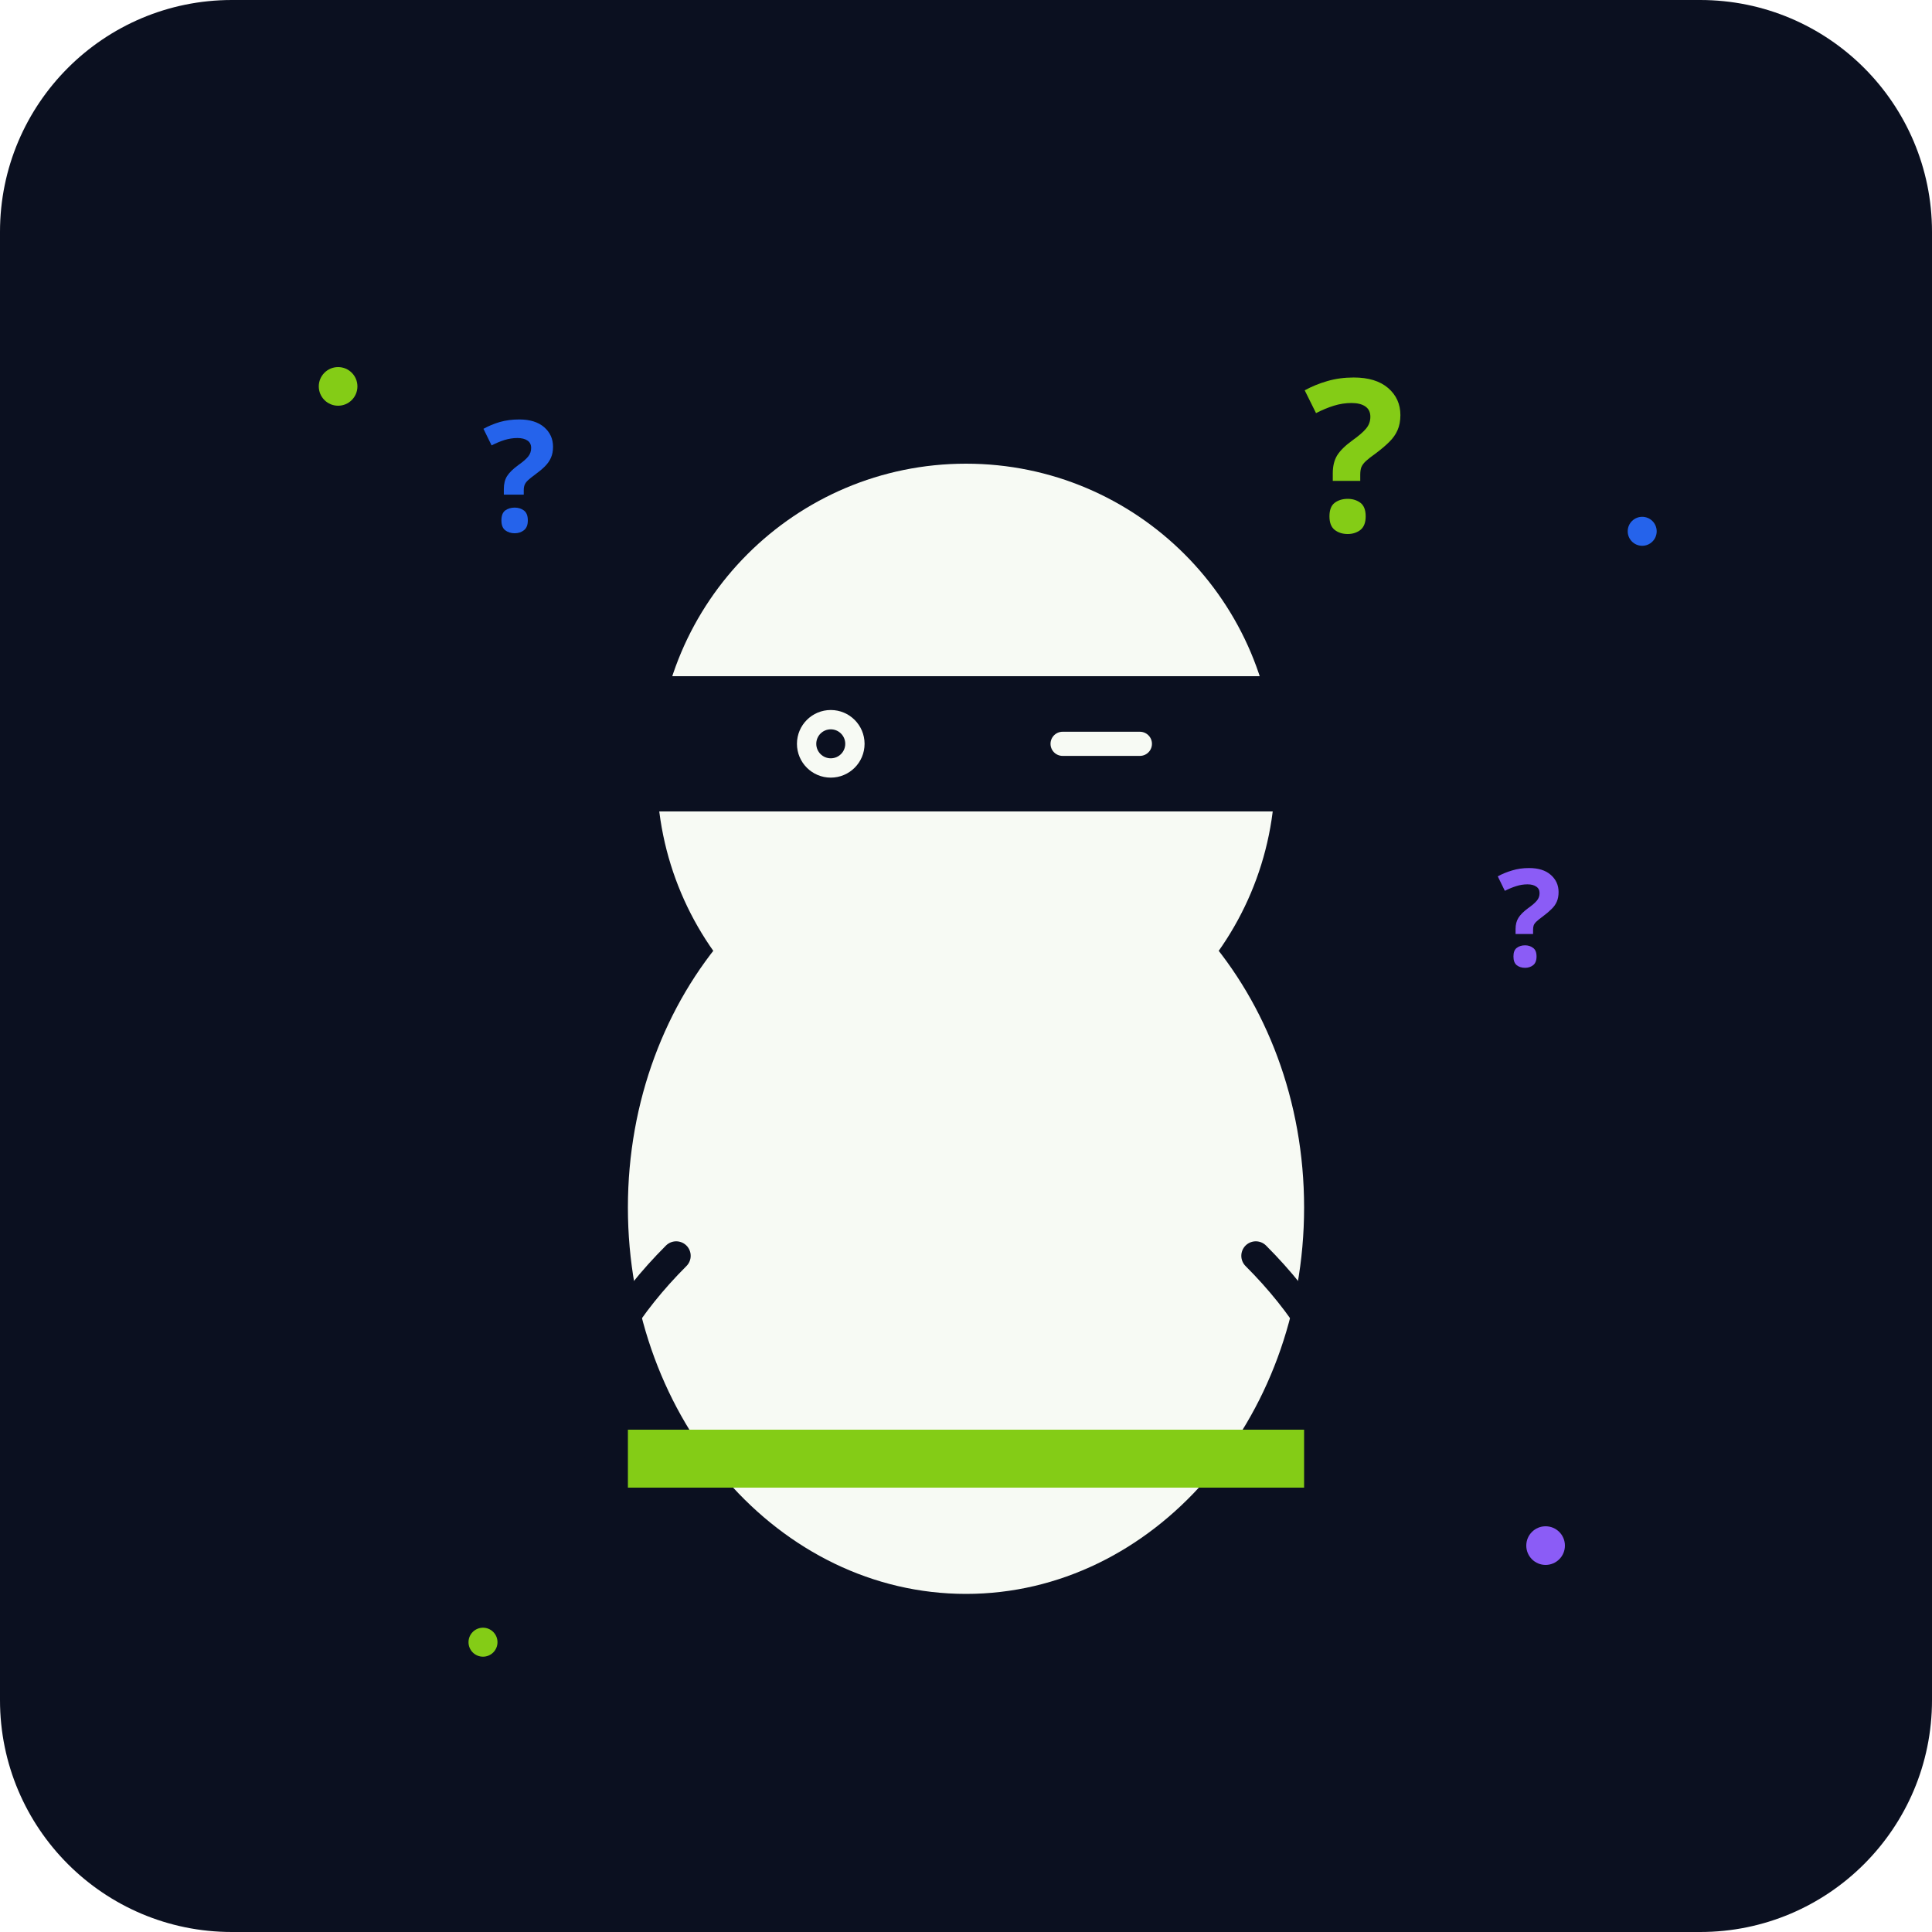
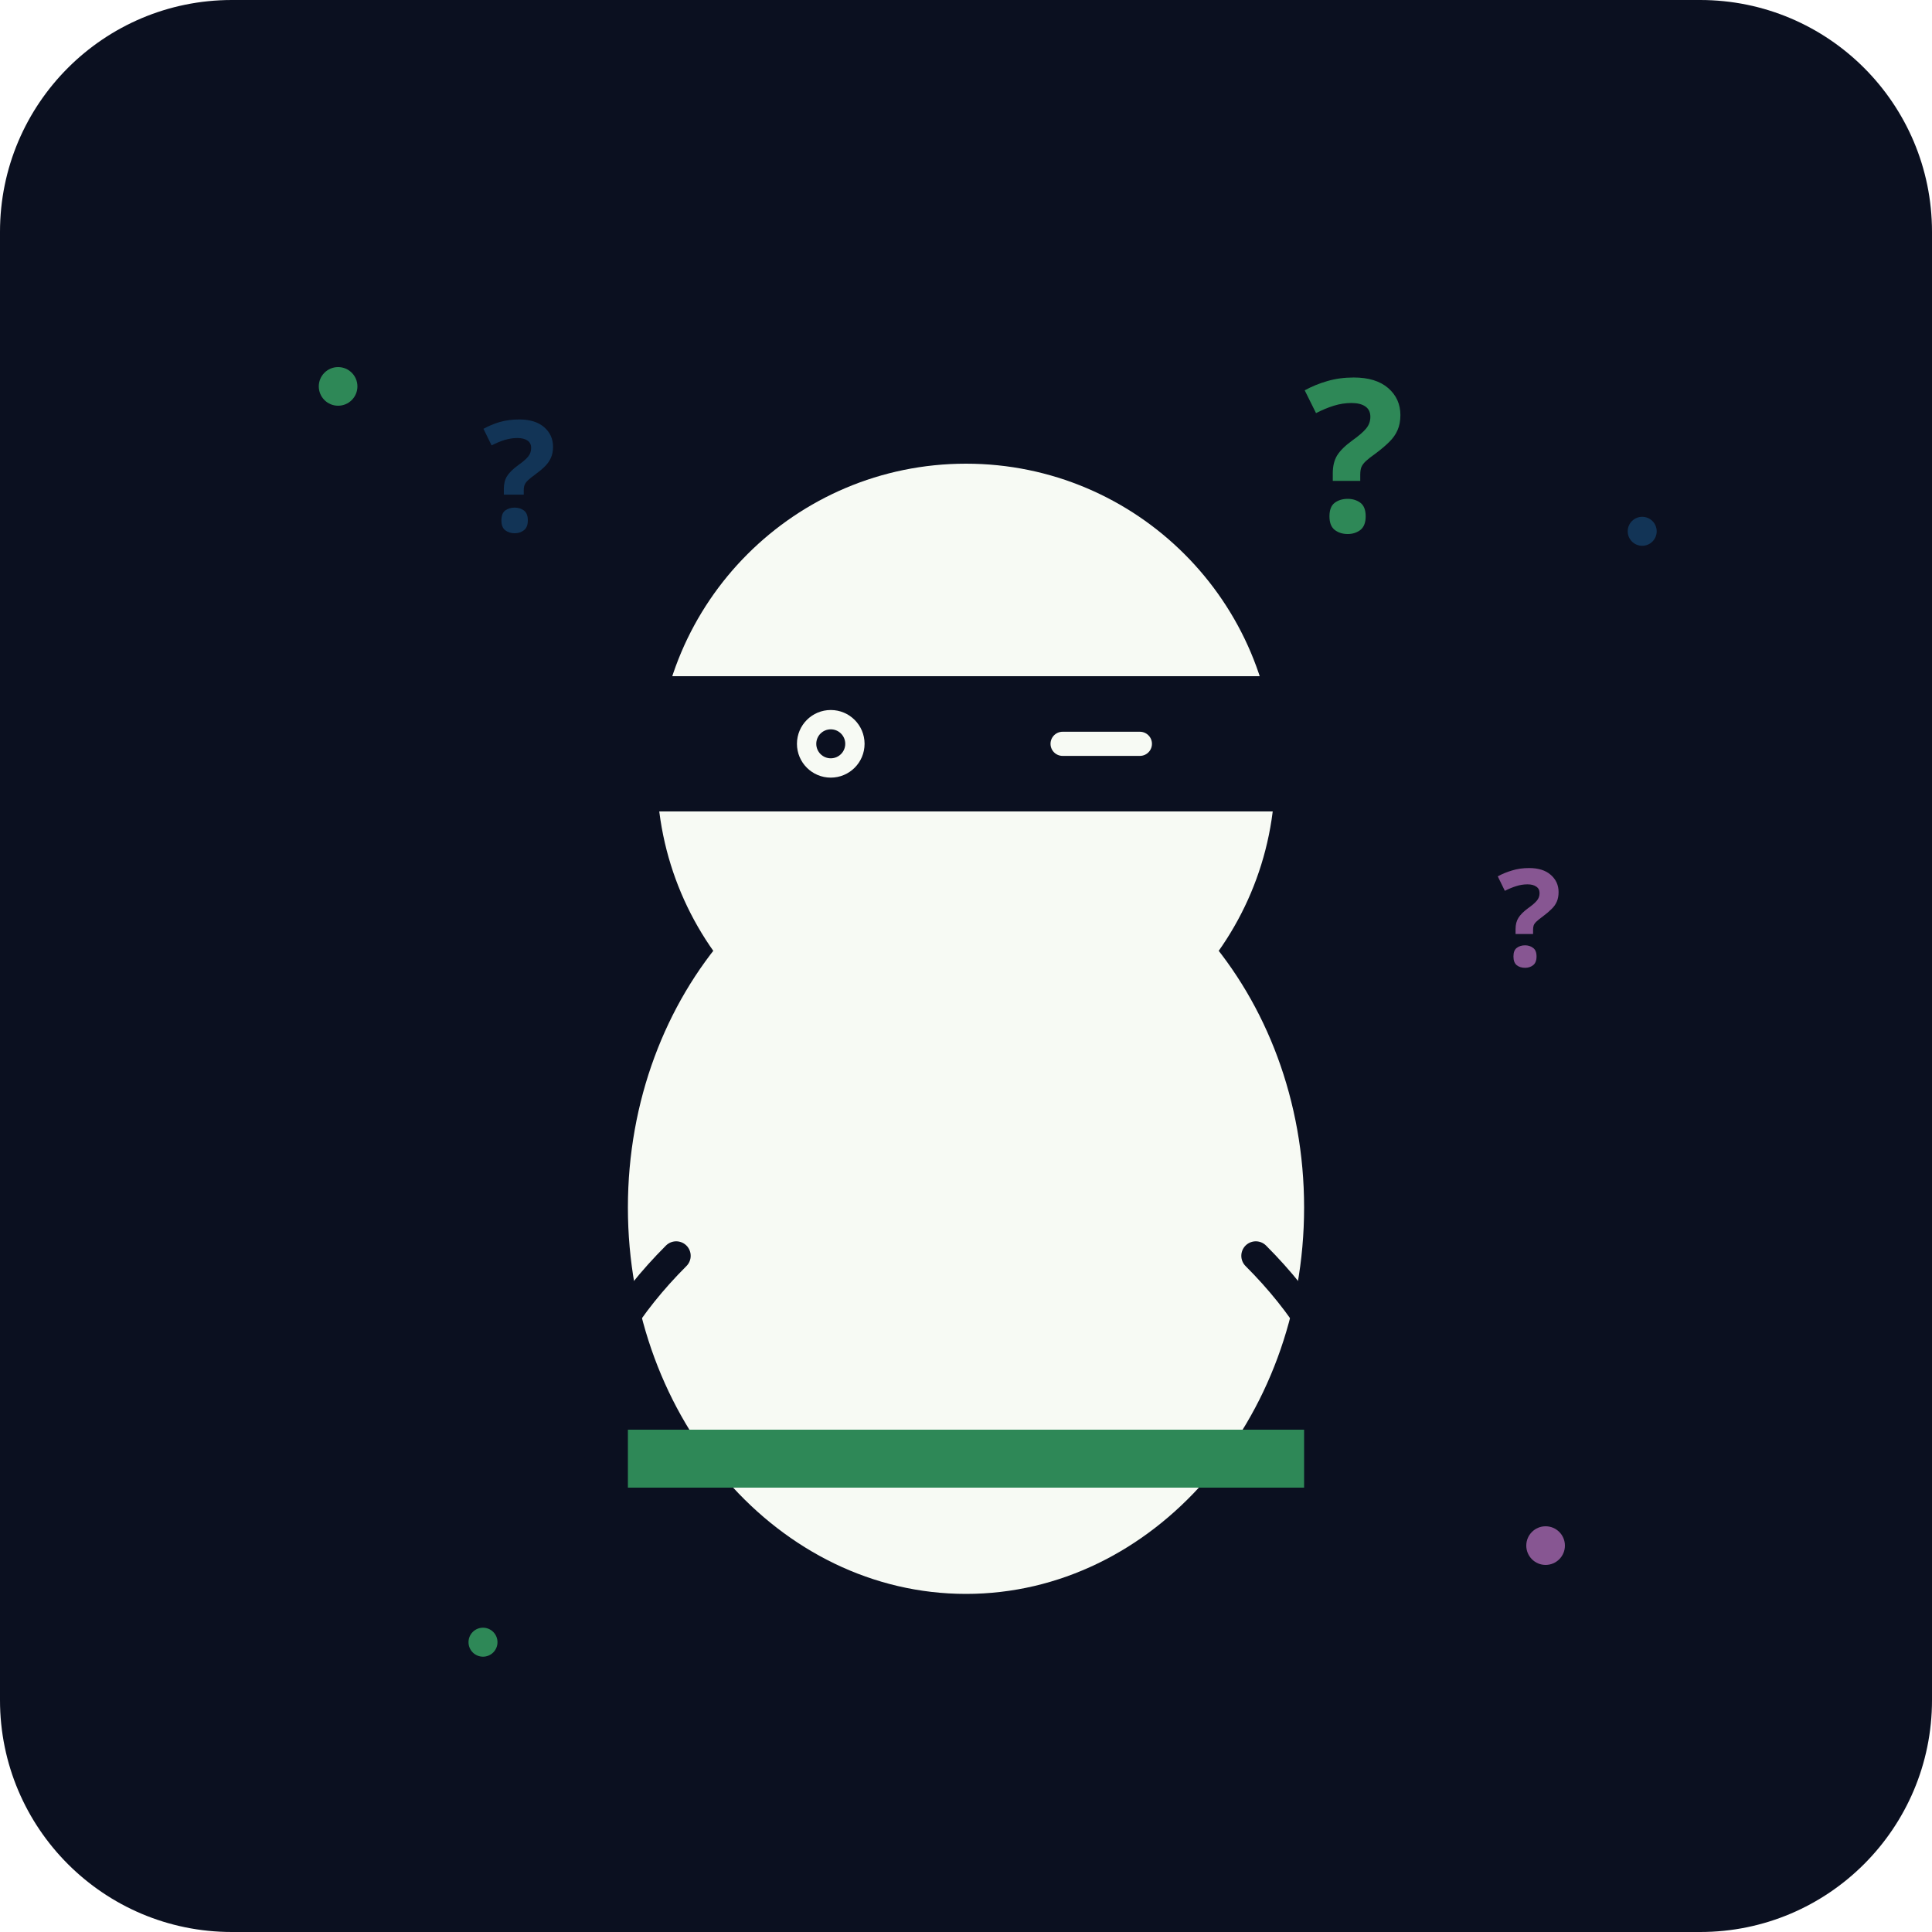
<svg xmlns="http://www.w3.org/2000/svg" viewBox="0 0 200 200" width="200" height="200" role="img" aria-label="Lost ninja illustration">
  <rect width="200" height="200" rx="24" fill="#0B1020" />
-   <circle cx="35" cy="40" r="2" fill="#84CC16" />
-   <circle cx="170" cy="55" r="1.5" fill="#2563EB" />
-   <circle cx="160" cy="160" r="2" fill="#8B5CF6" />
-   <circle cx="50" cy="170" r="1.5" fill="#84CC16" />
+   <circle cx="35" cy="40" r="2" fill="#2E8857" />
+   <circle cx="170" cy="55" r="1.5" fill="#123456" />
+   <circle cx="160" cy="160" r="2" fill="#875692" />
+   <circle cx="50" cy="170" r="1.5" fill="#2E8857" />
  <ellipse cx="100" cy="125" rx="35" ry="40" fill="#F7FAF4" />
  <circle cx="100" cy="80" r="32" fill="#F7FAF4" />
  <rect x="68" y="70" width="64" height="14" fill="#0B1020" />
  <circle cx="86" cy="77" r="3.5" fill="#F7FAF4" />
  <circle cx="86" cy="77" r="1.5" fill="#0B1020" />
  <line x1="110" y1="77" x2="118" y2="77" stroke="#F7FAF4" stroke-width="2.5" stroke-linecap="round" />
  <path d="M 80 65 L 92 62" stroke="#F7FAF4" stroke-width="2" stroke-linecap="round" fill="none" />
-   <text x="135" y="55" font-family="sans-serif" font-size="22" font-weight="bold" fill="#84CC16">?</text>
-   <text x="50" y="55" font-family="sans-serif" font-size="16" font-weight="bold" fill="#2563EB">?</text>
-   <text x="155" y="100" font-family="sans-serif" font-size="14" font-weight="bold" fill="#8B5CF6">?</text>
+   <text x="135" y="55" font-family="sans-serif" font-size="22" font-weight="bold" fill="#2E8857">?</text>
+   <text x="50" y="55" font-family="sans-serif" font-size="16" font-weight="bold" fill="#123456">?</text>
+   <text x="155" y="100" font-family="sans-serif" font-size="14" font-weight="bold" fill="#875692">?</text>
  <path d="M 70 130 Q 55 145 60 165" stroke="#0B1020" stroke-width="3" fill="none" stroke-linecap="round" />
  <path d="M 130 130 Q 145 145 140 165" stroke="#0B1020" stroke-width="3" fill="none" stroke-linecap="round" />
-   <rect x="65" y="148" width="70" height="6" fill="#84CC16" />
+   <rect x="65" y="148" width="70" height="6" fill="#2E8857" />
</svg>
